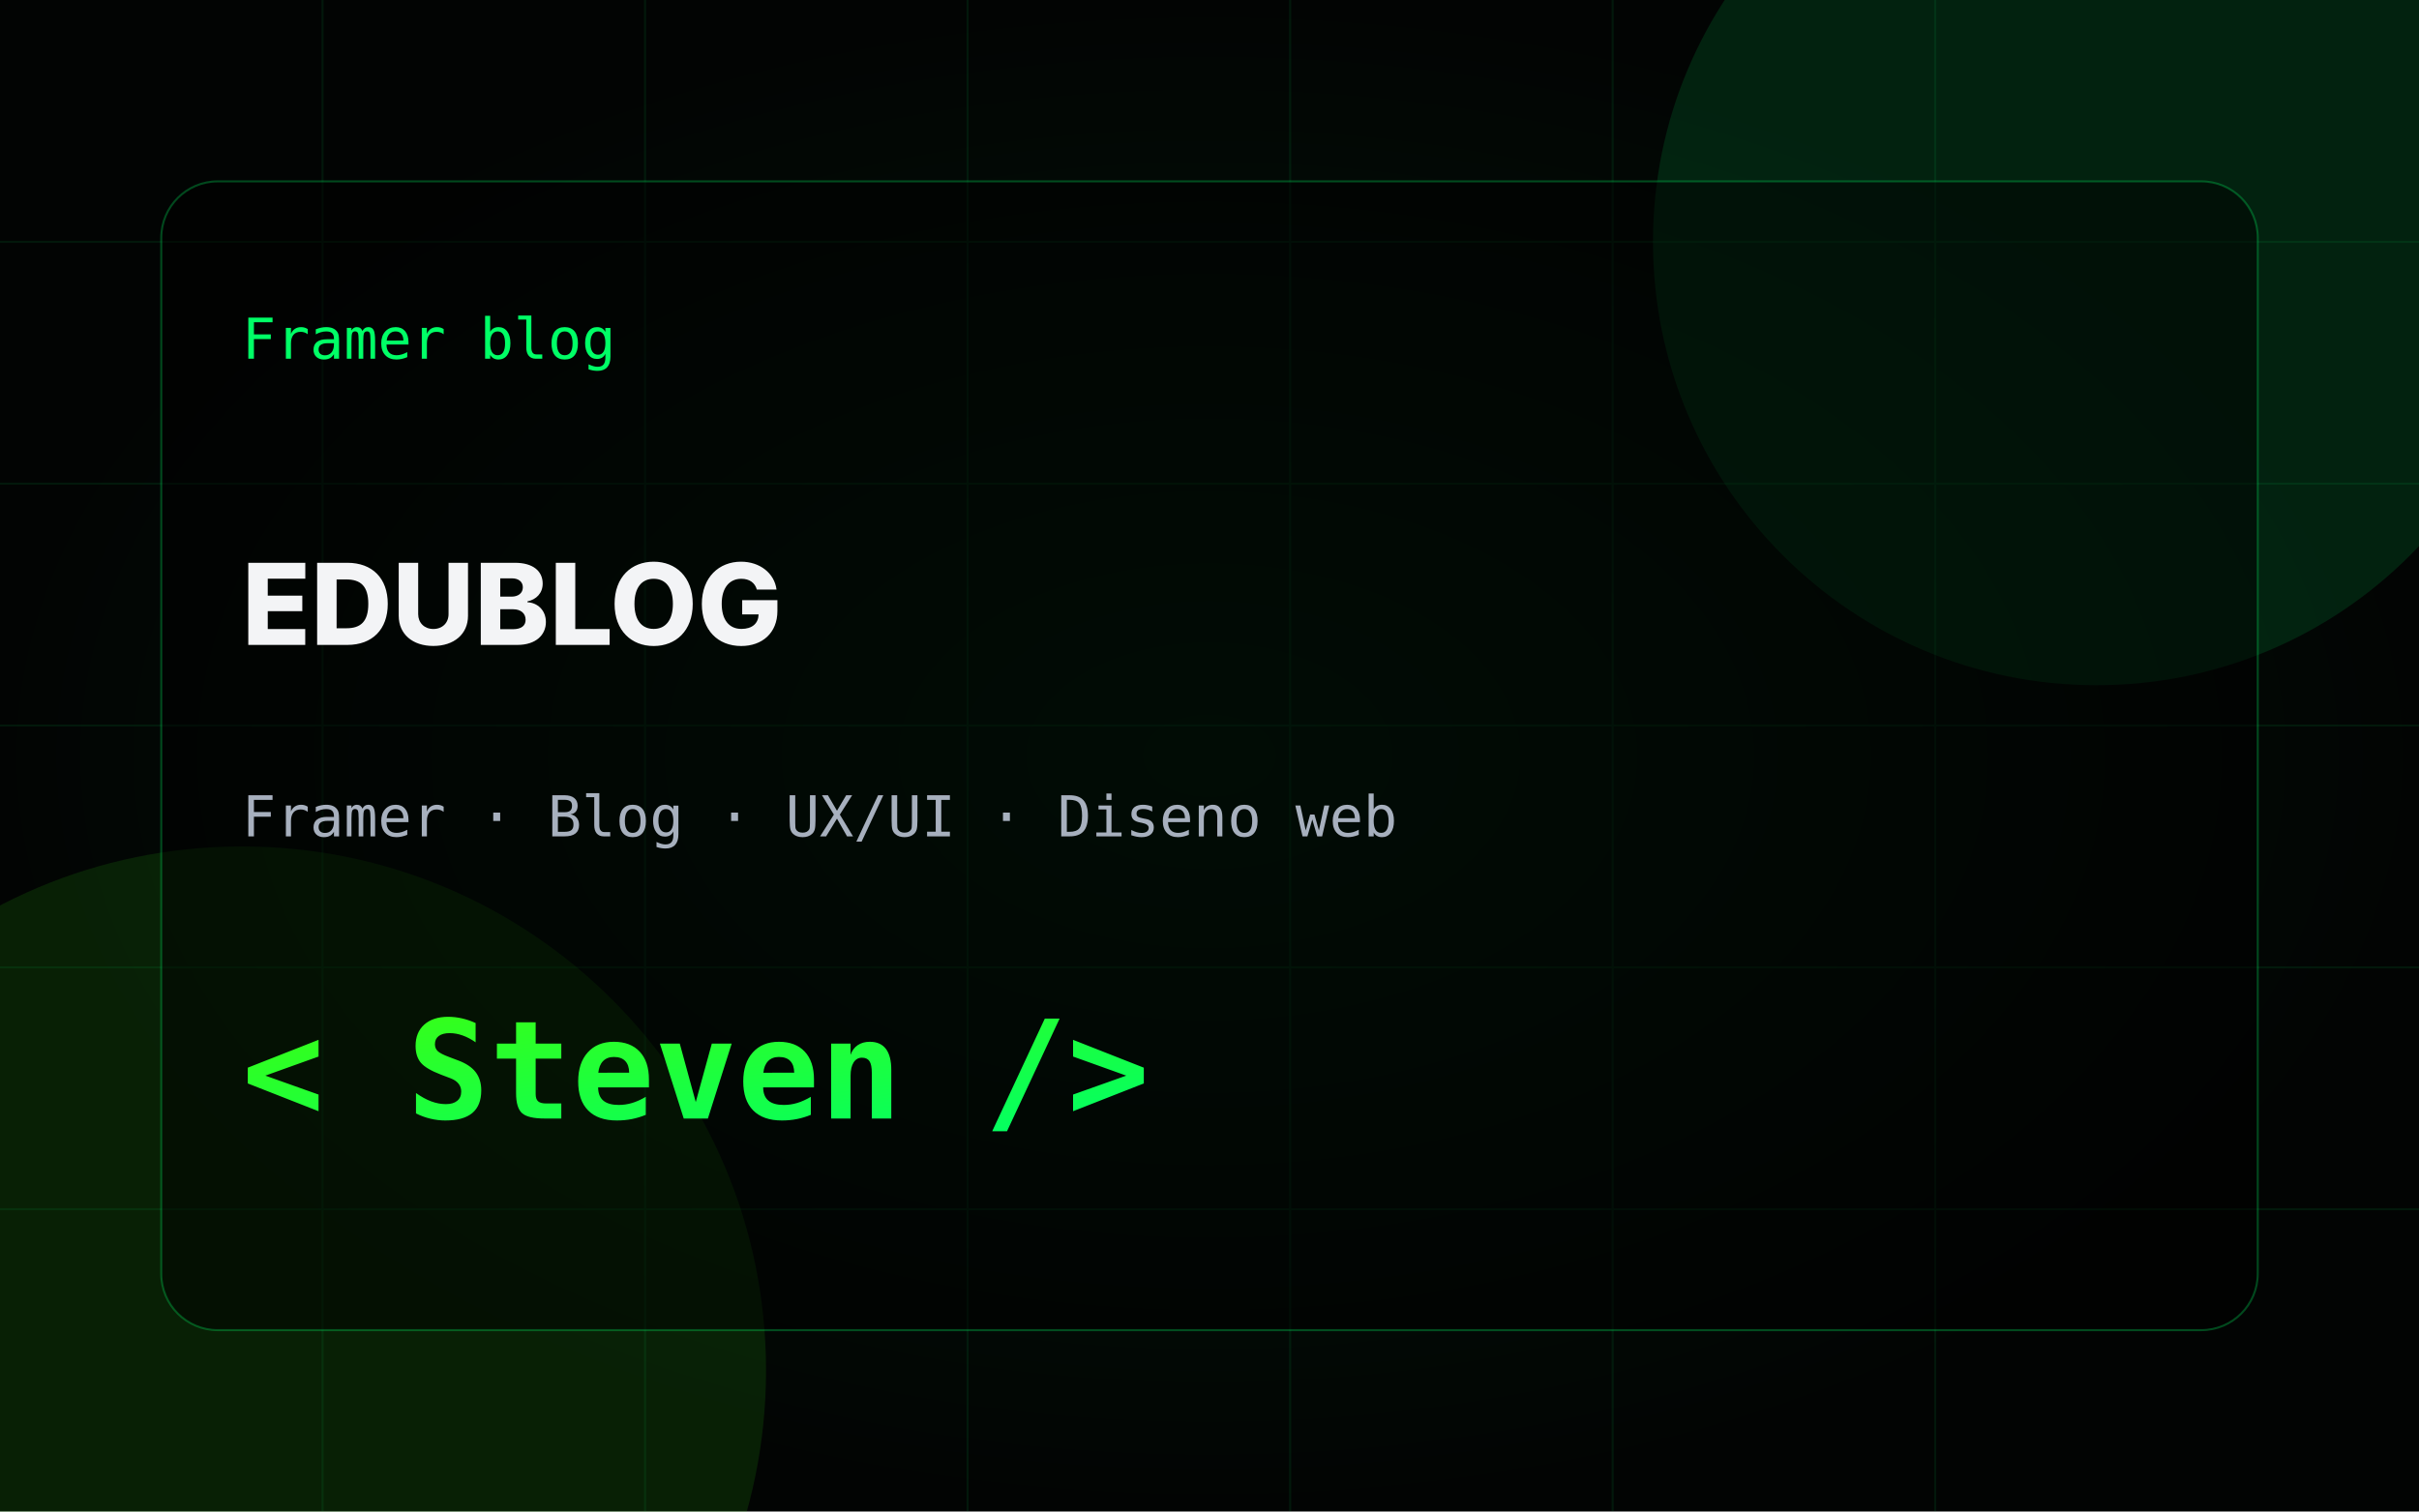
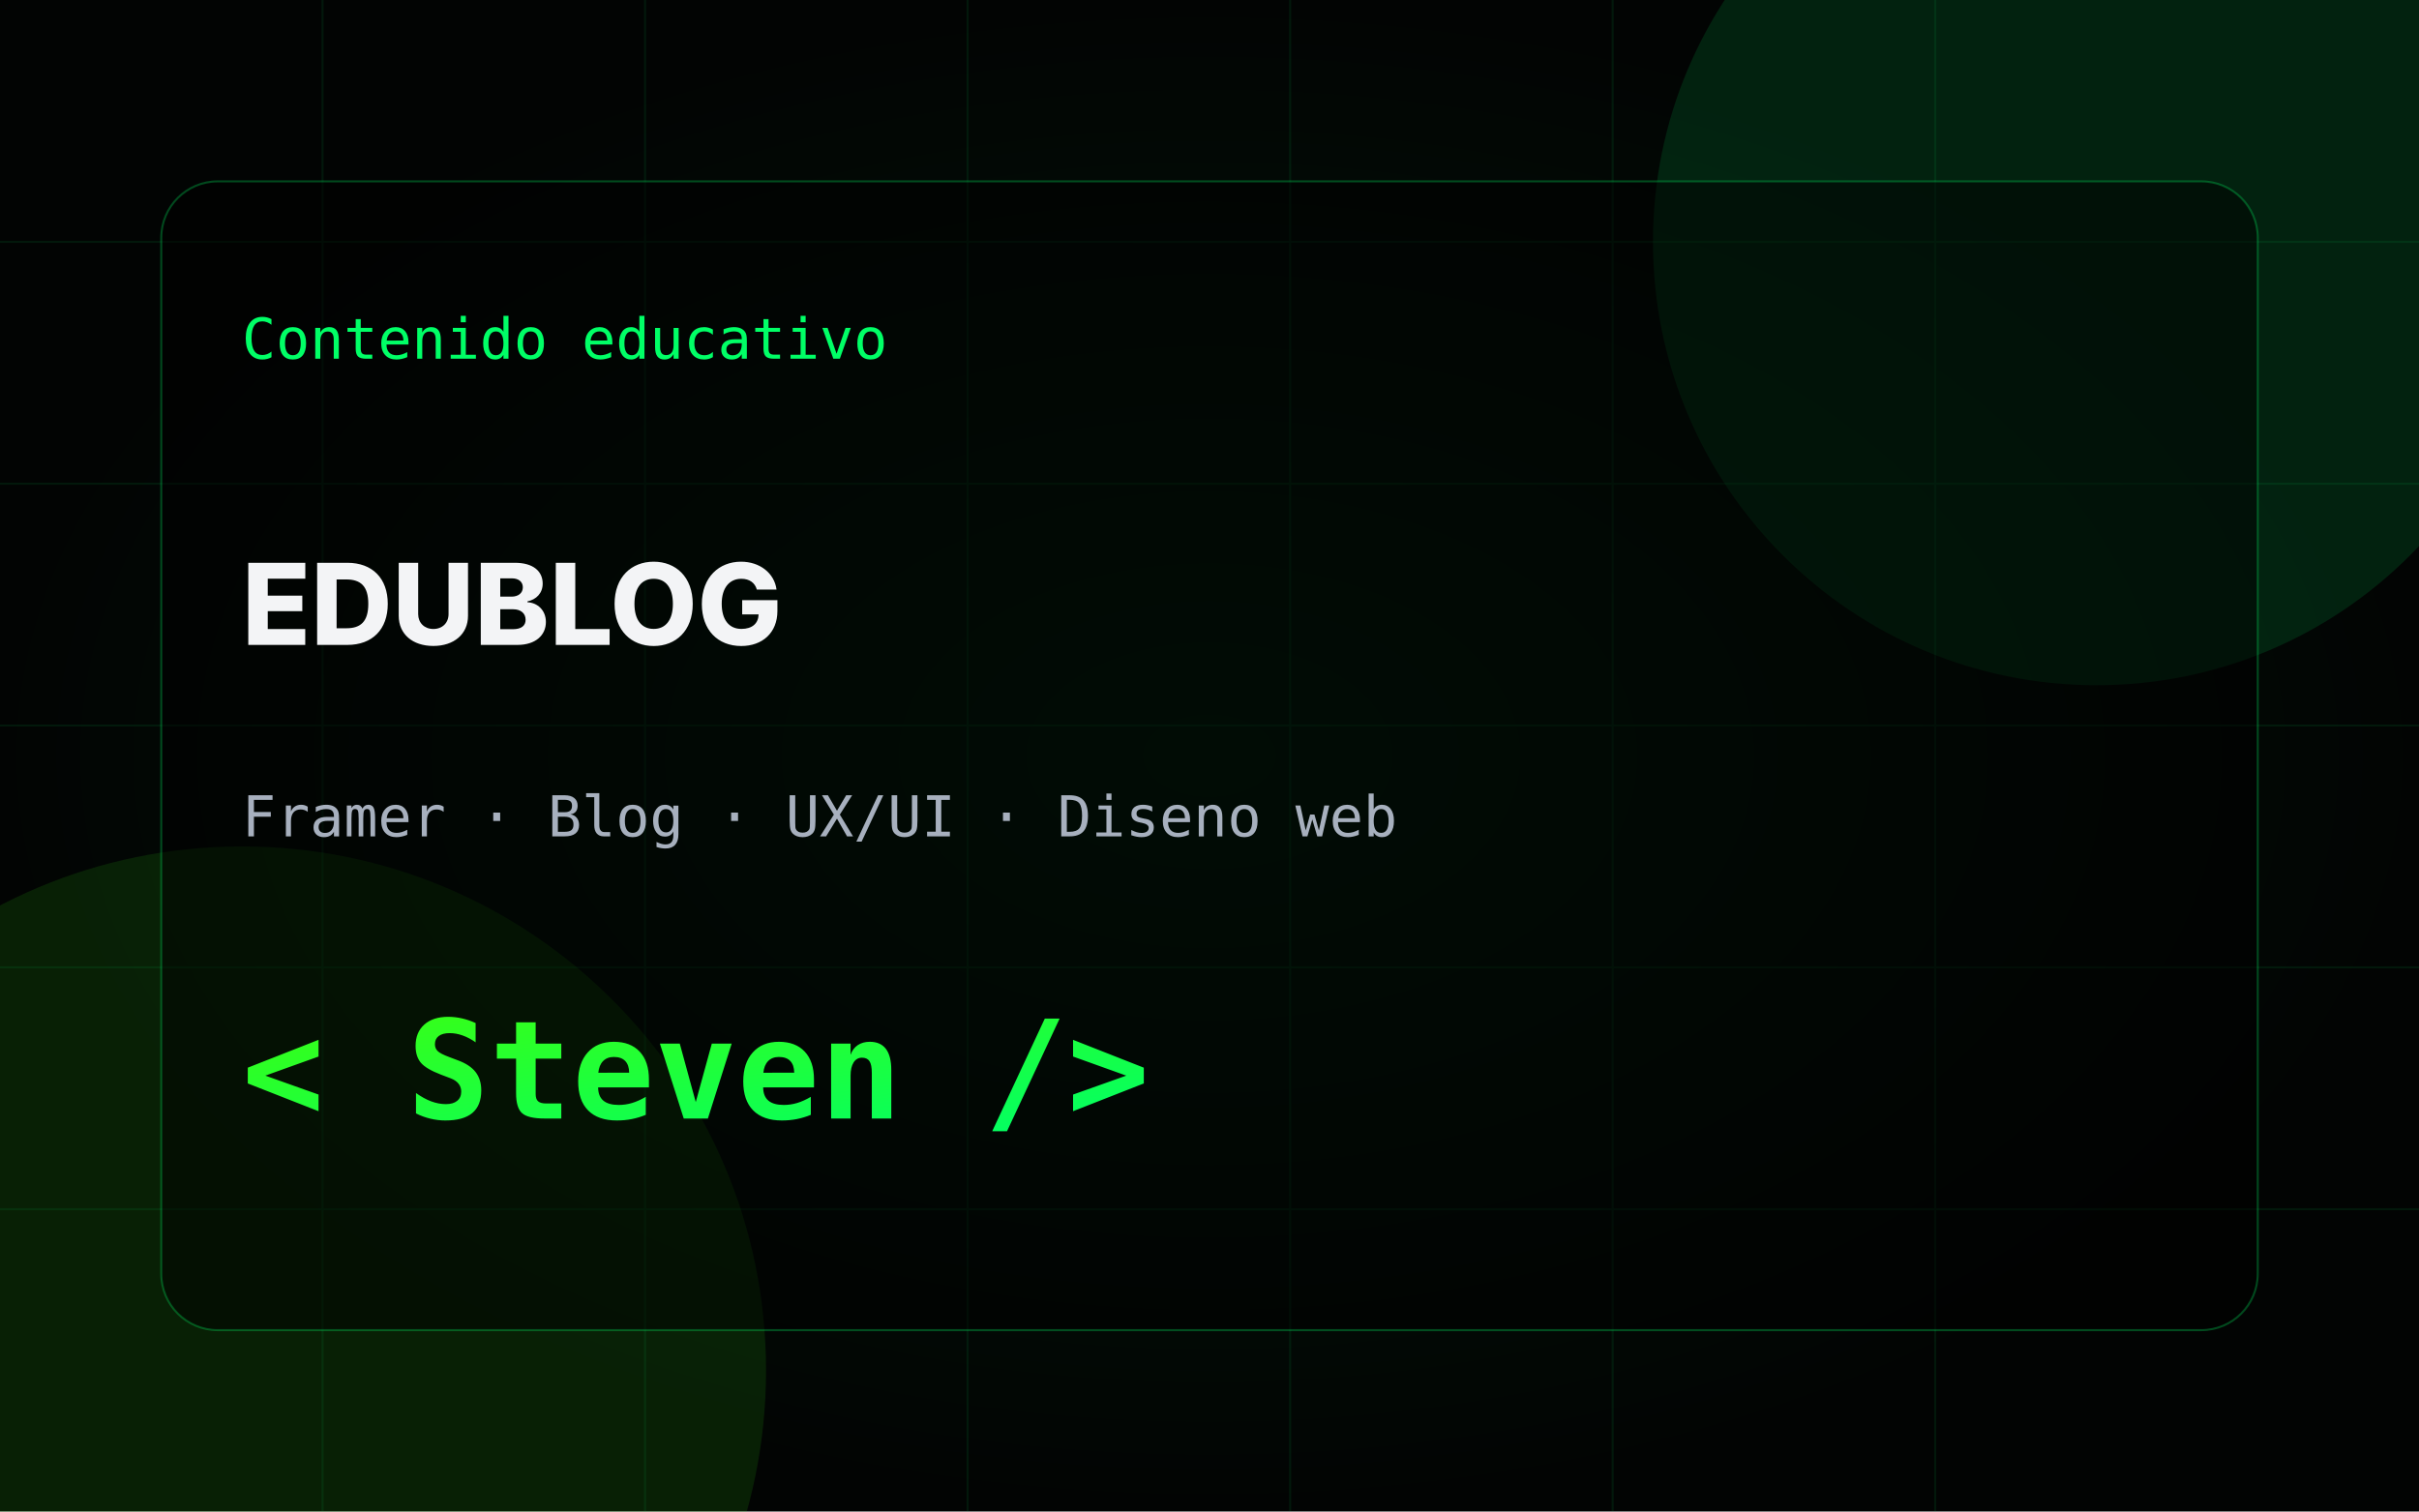
<svg xmlns="http://www.w3.org/2000/svg" width="1200" height="750" viewBox="0 0 1200 750">
  <defs>
    <linearGradient id="g" x1="0" x2="1" y1="0" y2="1">
      <stop stop-color="#39FF14" />
      <stop offset="1" stop-color="#00FF66" />
    </linearGradient>
    <radialGradient id="glow" cx="50%" cy="50%" r="50%">
      <stop stop-color="#00FF66" stop-opacity="0.45" />
      <stop offset="1" stop-color="#00FF66" stop-opacity="0" />
    </radialGradient>
  </defs>
  <rect width="1200" height="750" fill="#020403" />
  <rect width="1200" height="750" fill="url(#glow)" opacity="0.18" />
  <circle cx="1040" cy="120" r="220" fill="#00FF66" opacity="0.12" />
  <circle cx="120" cy="680" r="260" fill="#39FF14" opacity="0.11" />
  <path d="M0 120 H1200 M0 240 H1200 M0 360 H1200 M0 480 H1200 M0 600 H1200 M160 0 V750 M320 0 V750 M480 0 V750 M640 0 V750 M800 0 V750 M960 0 V750" stroke="#00FF66" opacity="0.08" />
  <rect x="80" y="90" width="1040" height="570" rx="28" fill="rgba(0,0,0,0.50)" stroke="#00FF66" stroke-opacity="0.28" />
-   <text x="120" y="178" fill="#00FF66" font-family="JetBrains Mono, Consolas, monospace" font-size="28">Framer blog</text>
+   <text x="120" y="178" fill="#00FF66" font-family="JetBrains Mono, Consolas, monospace" font-size="28">Contenido educativo</text>
  <text x="120" y="320" fill="#F3F4F6" font-family="Inter, Arial, sans-serif" font-size="56" font-weight="800">EDUBLOG</text>
  <text x="120" y="415" fill="#A7B0BE" font-family="JetBrains Mono, Consolas, monospace" font-size="28">Framer · Blog · UX/UI · Diseno web</text>
  <text x="120" y="555" fill="url(#g)" font-family="JetBrains Mono, Consolas, monospace" font-size="68" font-weight="800">&lt; Steven /&gt;</text>
</svg>
